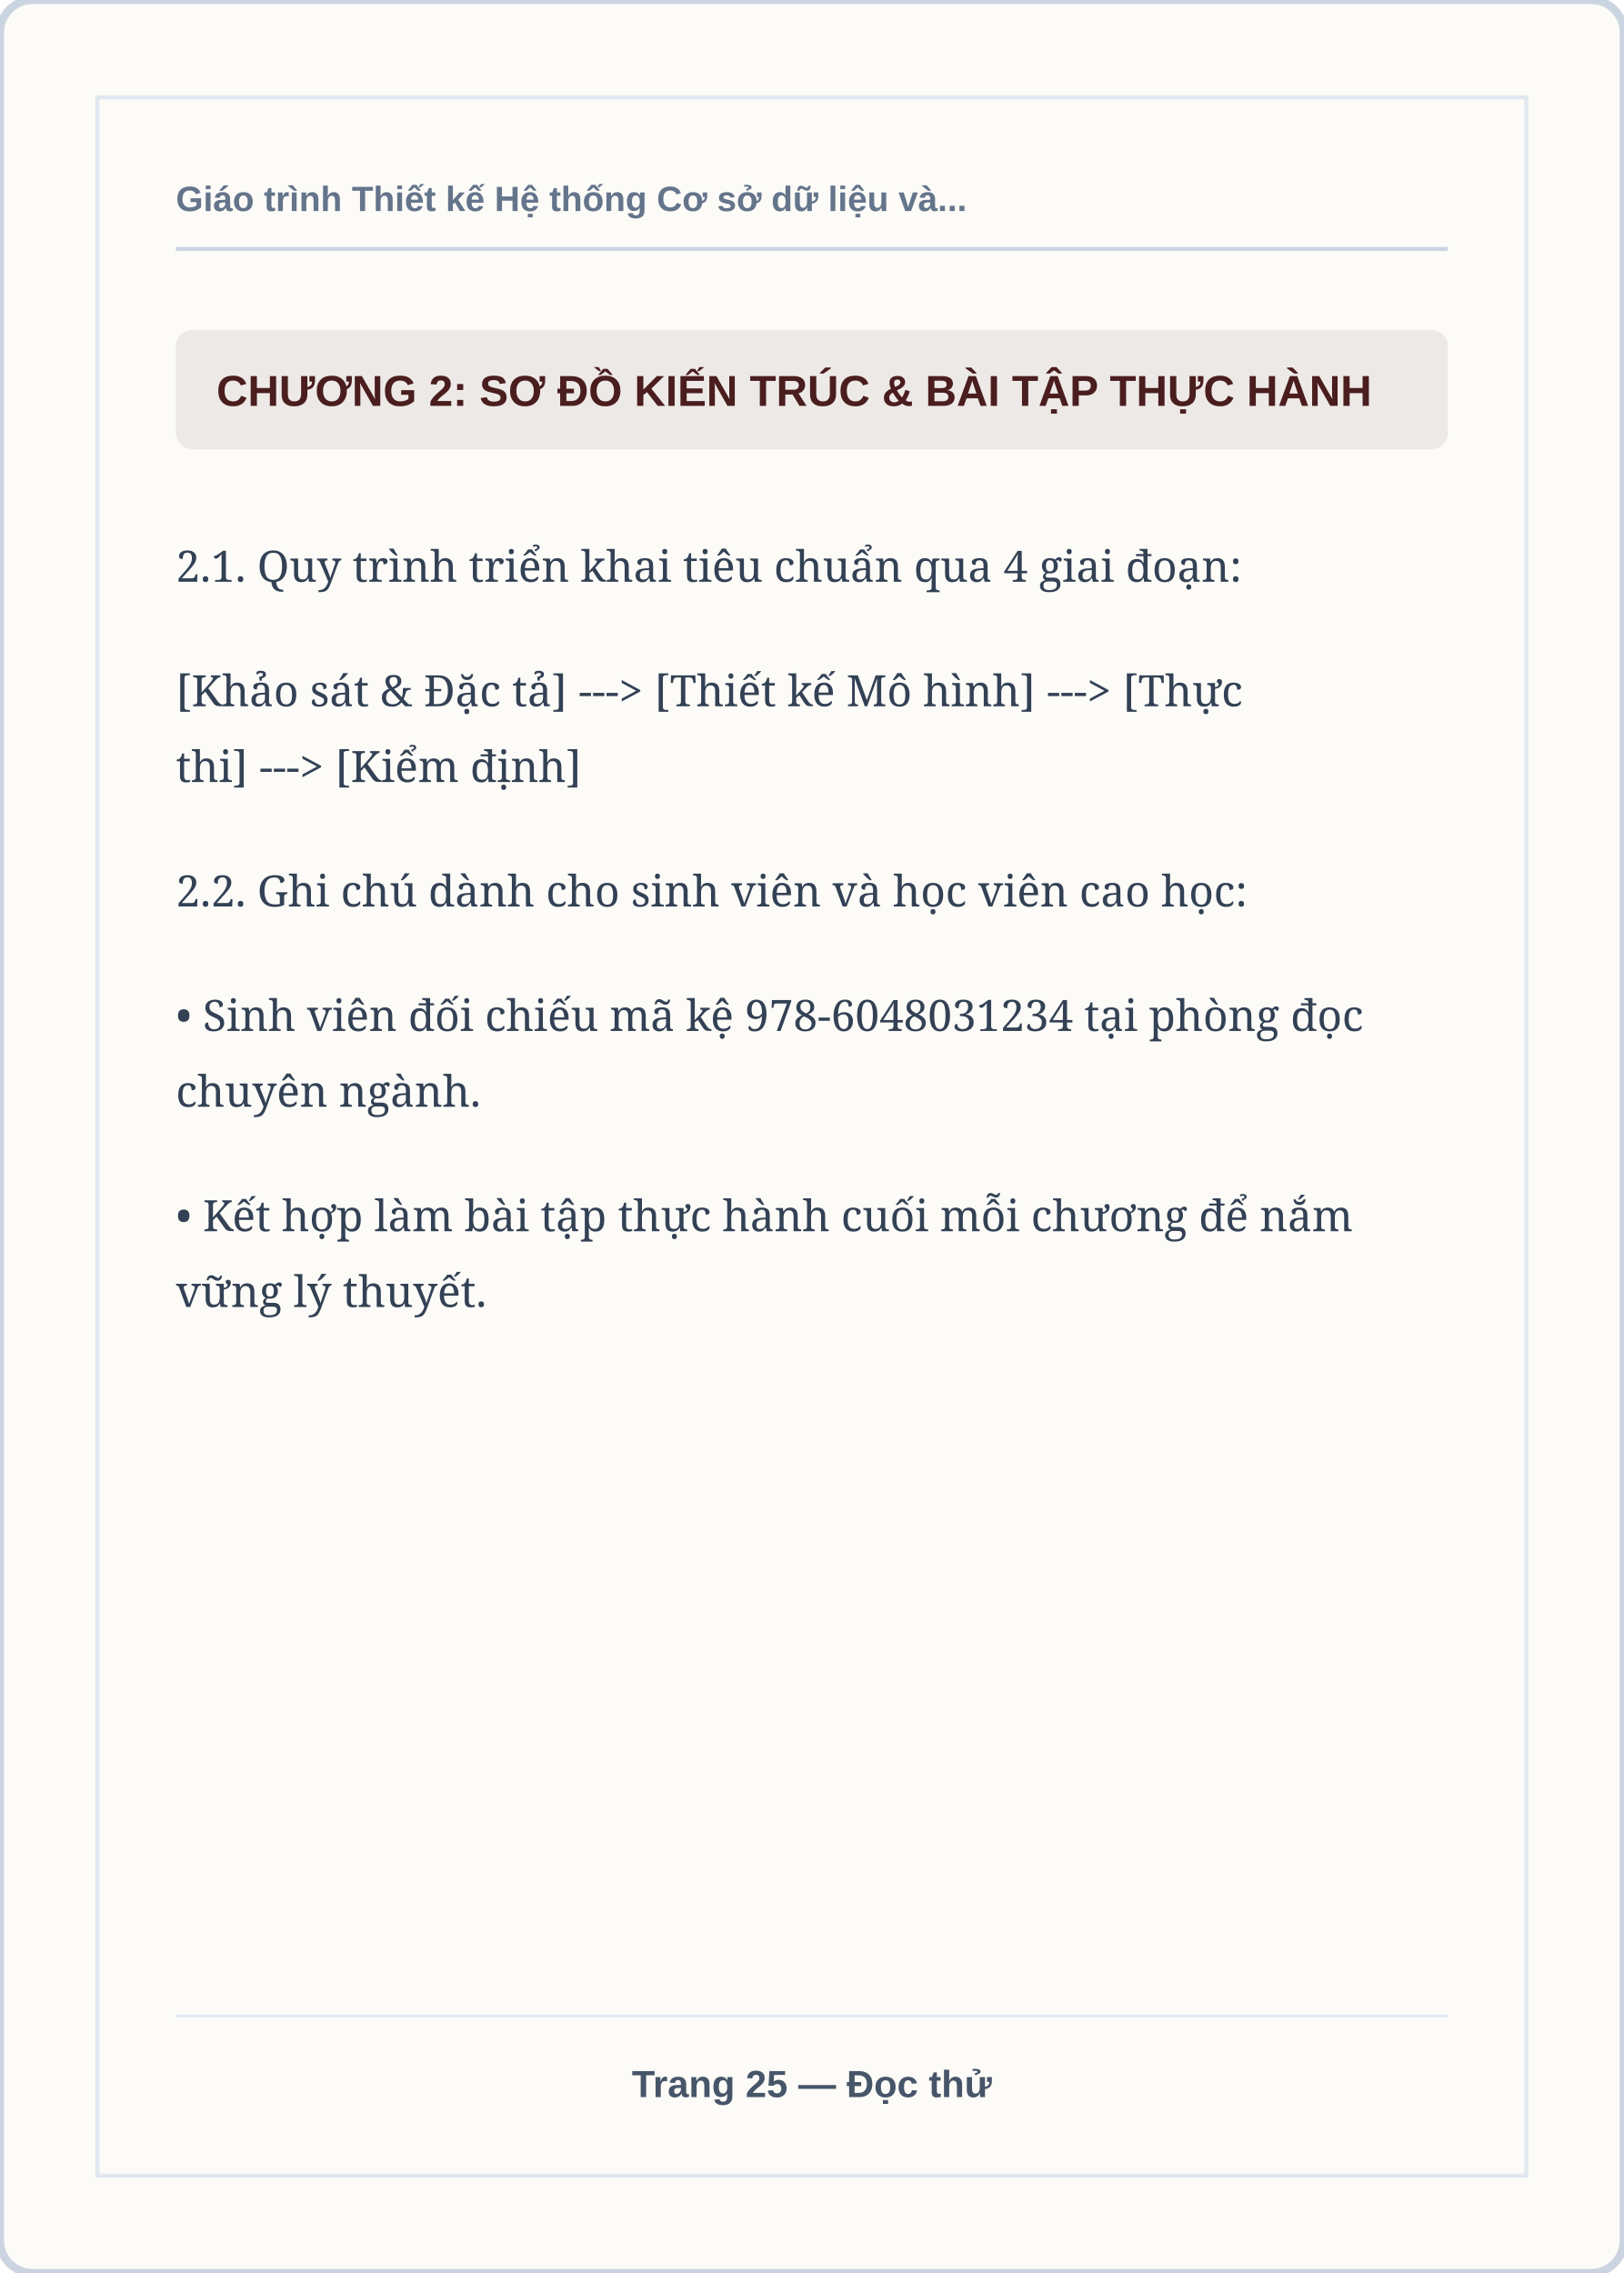
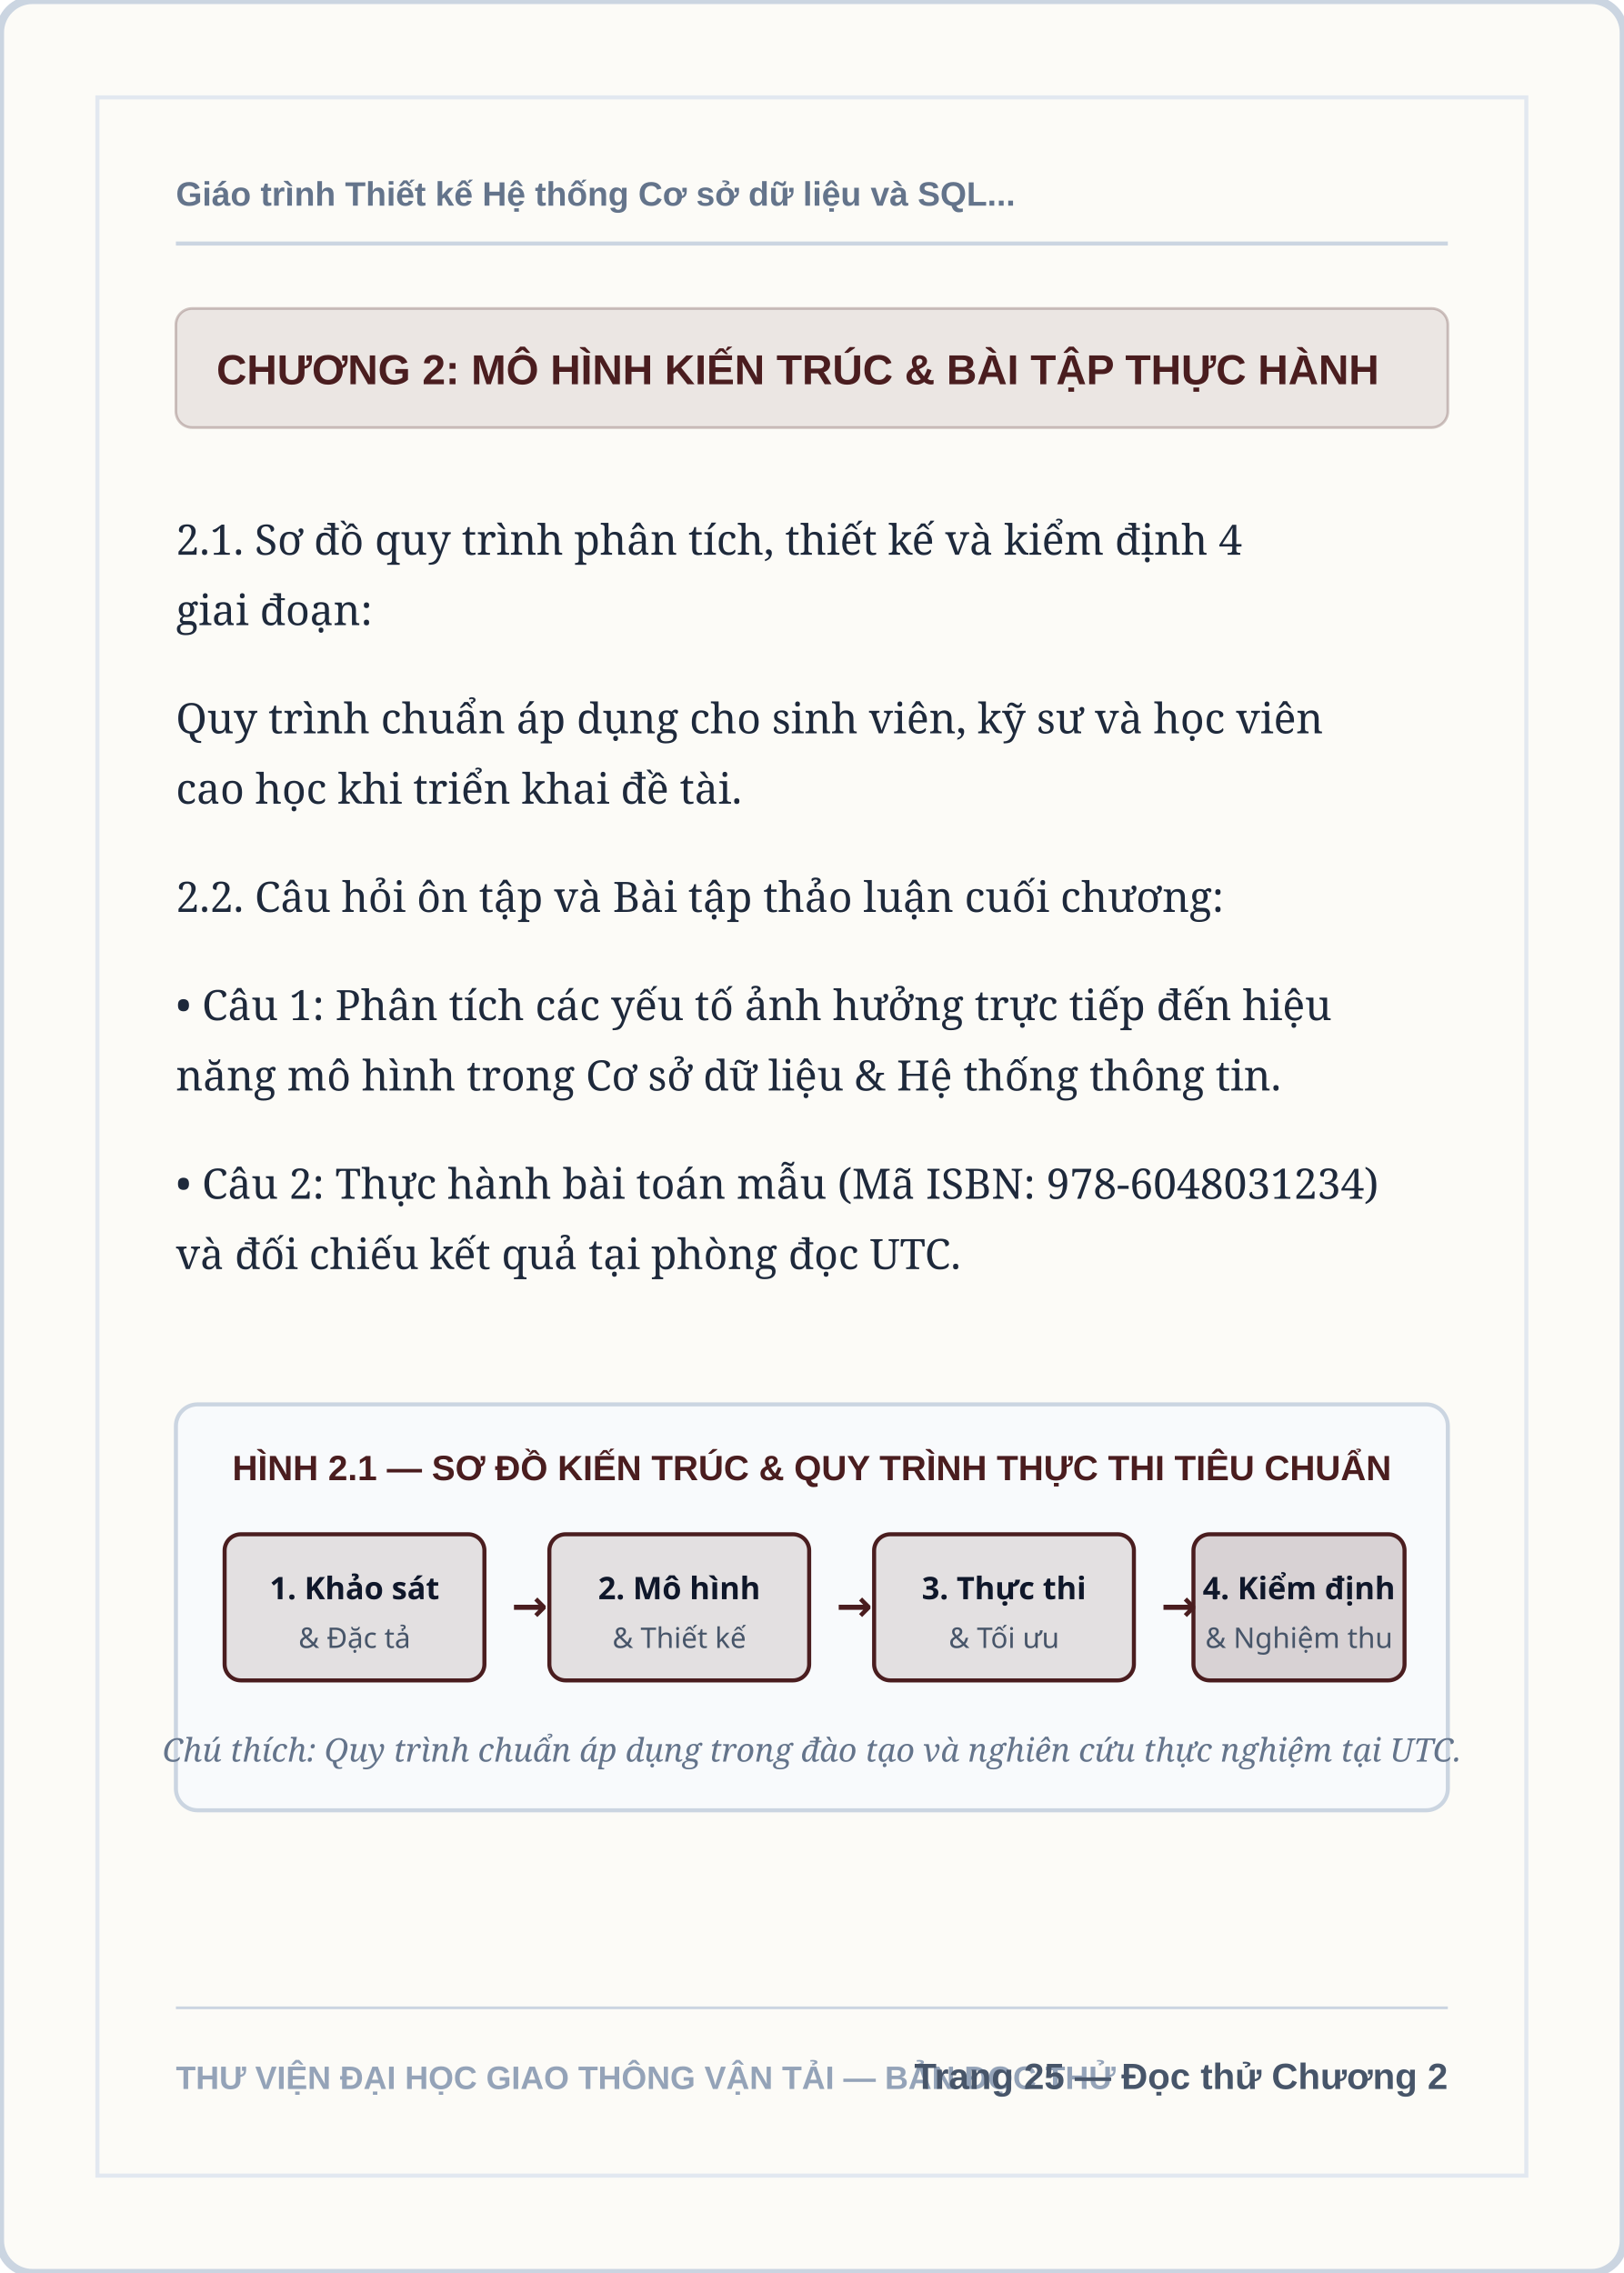
<svg xmlns="http://www.w3.org/2000/svg" viewBox="0 0 600 840" width="600" height="840">
  <rect width="600" height="840" rx="12" fill="#FCFBF7" stroke="#CBD5E1" stroke-width="3" />
  <rect x="36" y="36" width="528" height="768" fill="none" stroke="#E2E8F0" stroke-width="1.5" />
-   <text x="65" y="78" font-family="Segoe UI, Arial, sans-serif" font-size="13" font-weight="600" fill="#64748B">Giáo trình Thiết kế Hệ thống Cơ sở dữ liệu và...</text>
-   <line x1="65" y1="92" x2="535" y2="92" stroke="#CBD5E1" stroke-width="1.5" />
-   <rect x="65" y="122" width="470" height="44" rx="6" fill="#4A1D1F" fill-opacity="0.08" />
-   <text x="80" y="150" font-family="Segoe UI, Arial, sans-serif" font-size="16" font-weight="700" fill="#4A1D1F">CHƯƠNG 2: SƠ ĐỒ KIẾN TRÚC &amp; BÀI TẬP THỰC HÀNH</text>
-   <text x="65" y="215" font-family="Georgia, serif" font-size="16" fill="#334155">2.1. Quy trình triển khai tiêu chuẩn qua 4 giai đoạn:</text>
-   <text x="65" y="261" font-family="Georgia, serif" font-size="16" fill="#334155">[Khảo sát &amp; Đặc tả] ---&gt; [Thiết kế Mô hình] ---&gt; [Thực</text>
-   <text x="65" y="289" font-family="Georgia, serif" font-size="16" fill="#334155">thi] ---&gt; [Kiểm định]</text>
-   <text x="65" y="335" font-family="Georgia, serif" font-size="16" fill="#334155">2.2. Ghi chú dành cho sinh viên và học viên cao học:</text>
-   <text x="65" y="381" font-family="Georgia, serif" font-size="16" fill="#334155">• Sinh viên đối chiếu mã kệ 978-6048031234 tại phòng đọc</text>
-   <text x="65" y="409" font-family="Georgia, serif" font-size="16" fill="#334155">chuyên ngành.</text>
-   <text x="65" y="455" font-family="Georgia, serif" font-size="16" fill="#334155">• Kết hợp làm bài tập thực hành cuối mỗi chương để nắm</text>
-   <text x="65" y="483" font-family="Georgia, serif" font-size="16" fill="#334155">vững lý thuyết.</text>
-   <line x1="65" y1="745" x2="535" y2="745" stroke="#E2E8F0" stroke-width="1" />
-   <text x="300" y="775" font-family="Segoe UI, Arial, sans-serif" font-size="14" font-weight="600" fill="#475569" text-anchor="middle">Trang 25 — Đọc thử</text>
+   <text x="65" y="76" font-family="Segoe UI, Arial, sans-serif" font-size="12.5" font-weight="700" fill="#64748B">Giáo trình Thiết kế Hệ thống Cơ sở dữ liệu và SQL...</text>
+   <line x1="65" y1="90" x2="535" y2="90" stroke="#CBD5E1" stroke-width="1.5" />
+   <rect x="65" y="114" width="470" height="44" rx="6" fill="#4A1D1F" fill-opacity="0.09" stroke="#4A1D1F" stroke-opacity="0.25" />
+   <text x="80" y="142" font-family="Segoe UI, Arial, sans-serif" font-size="15.5" font-weight="700" fill="#4A1D1F">CHƯƠNG 2: MÔ HÌNH KIẾN TRÚC &amp; BÀI TẬP THỰC HÀNH</text>
+   <text x="65" y="205" font-family="Georgia, serif" font-size="15.5" fill="#1E293B">2.1. Sơ đồ quy trình phân tích, thiết kế và kiểm định 4</text>
+   <text x="65" y="231" font-family="Georgia, serif" font-size="15.5" fill="#1E293B">giai đoạn:</text>
+   <text x="65" y="271" font-family="Georgia, serif" font-size="15.5" fill="#1E293B">Quy trình chuẩn áp dụng cho sinh viên, kỹ sư và học viên</text>
+   <text x="65" y="297" font-family="Georgia, serif" font-size="15.5" fill="#1E293B">cao học khi triển khai đề tài.</text>
+   <text x="65" y="337" font-family="Georgia, serif" font-size="15.5" fill="#1E293B">2.2. Câu hỏi ôn tập và Bài tập thảo luận cuối chương:</text>
+   <text x="65" y="377" font-family="Georgia, serif" font-size="15.5" fill="#1E293B">• Câu 1: Phân tích các yếu tố ảnh hưởng trực tiếp đến hiệu</text>
+   <text x="65" y="403" font-family="Georgia, serif" font-size="15.5" fill="#1E293B">năng mô hình trong Cơ sở dữ liệu &amp; Hệ thống thông tin.</text>
+   <text x="65" y="443" font-family="Georgia, serif" font-size="15.5" fill="#1E293B">• Câu 2: Thực hành bài toán mẫu (Mã ISBN: 978-6048031234)</text>
+   <text x="65" y="469" font-family="Georgia, serif" font-size="15.5" fill="#1E293B">và đối chiếu kết quả tại phòng đọc UTC.</text>
+   <g transform="translate(65, 519)">
+     <rect x="0" y="0" width="470" height="150" rx="8" fill="#F8FAFC" stroke="#CBD5E1" stroke-width="1.5" />
+     <text x="235" y="28" font-family="Segoe UI, Arial, sans-serif" font-size="13" font-weight="700" fill="#4A1D1F" text-anchor="middle">HÌNH 2.1 — SƠ ĐỒ KIẾN TRÚC &amp; QUY TRÌNH THỰC THI TIÊU CHUẨN</text>
+     <rect x="18" y="48" width="96" height="54" rx="6" fill="#4A1D1F" fill-opacity="0.12" stroke="#4A1D1F" stroke-width="1.5" />
+     <text x="66" y="72" font-family="Segoe UI, sans-serif" font-size="11.5" font-weight="700" fill="#0F172A" text-anchor="middle">1. Khảo sát</text>
+     <text x="66" y="90" font-family="Segoe UI, sans-serif" font-size="10.5" fill="#475569" text-anchor="middle">&amp; Đặc tả</text>
+     <text x="124" y="80" font-family="Segoe UI, sans-serif" font-size="16" font-weight="700" fill="#4A1D1F">→</text>
+     <rect x="138" y="48" width="96" height="54" rx="6" fill="#4A1D1F" fill-opacity="0.12" stroke="#4A1D1F" stroke-width="1.5" />
+     <text x="186" y="72" font-family="Segoe UI, sans-serif" font-size="11.5" font-weight="700" fill="#0F172A" text-anchor="middle">2. Mô hình</text>
+     <text x="186" y="90" font-family="Segoe UI, sans-serif" font-size="10.5" fill="#475569" text-anchor="middle">&amp; Thiết kế</text>
+     <text x="244" y="80" font-family="Segoe UI, sans-serif" font-size="16" font-weight="700" fill="#4A1D1F">→</text>
+     <rect x="258" y="48" width="96" height="54" rx="6" fill="#4A1D1F" fill-opacity="0.12" stroke="#4A1D1F" stroke-width="1.5" />
+     <text x="306" y="72" font-family="Segoe UI, sans-serif" font-size="11.5" font-weight="700" fill="#0F172A" text-anchor="middle">3. Thực thi</text>
+     <text x="306" y="90" font-family="Segoe UI, sans-serif" font-size="10.5" fill="#475569" text-anchor="middle">&amp; Tối ưu</text>
+     <text x="364" y="80" font-family="Segoe UI, sans-serif" font-size="16" font-weight="700" fill="#4A1D1F">→</text>
+     <rect x="376" y="48" width="78" height="54" rx="6" fill="#4A1D1F" fill-opacity="0.18" stroke="#4A1D1F" stroke-width="1.5" />
+     <text x="415" y="72" font-family="Segoe UI, sans-serif" font-size="11.5" font-weight="700" fill="#0F172A" text-anchor="middle">4. Kiểm định</text>
+     <text x="415" y="90" font-family="Segoe UI, sans-serif" font-size="10.5" fill="#475569" text-anchor="middle">&amp; Nghiệm thu</text>
+     <text x="235" y="132" font-family="Georgia, serif" font-size="12" font-style="italic" fill="#64748B" text-anchor="middle">Chú thích: Quy trình chuẩn áp dụng trong đào tạo và nghiên cứu thực nghiệm tại UTC.</text>
+   </g>
+   <line x1="65" y1="742" x2="535" y2="742" stroke="#CBD5E1" stroke-width="1" />
+   <text x="65" y="772" font-family="Segoe UI, Arial, sans-serif" font-size="12" font-weight="600" fill="#94A3B8">THƯ VIỆN ĐẠI HỌC GIAO THÔNG VẬN TẢI — BẢN ĐỌC THỬ</text>
+   <text x="535" y="772" font-family="Segoe UI, Arial, sans-serif" font-size="13.5" font-weight="700" fill="#475569" text-anchor="end">Trang 25 — Đọc thử Chương 2</text>
</svg>
